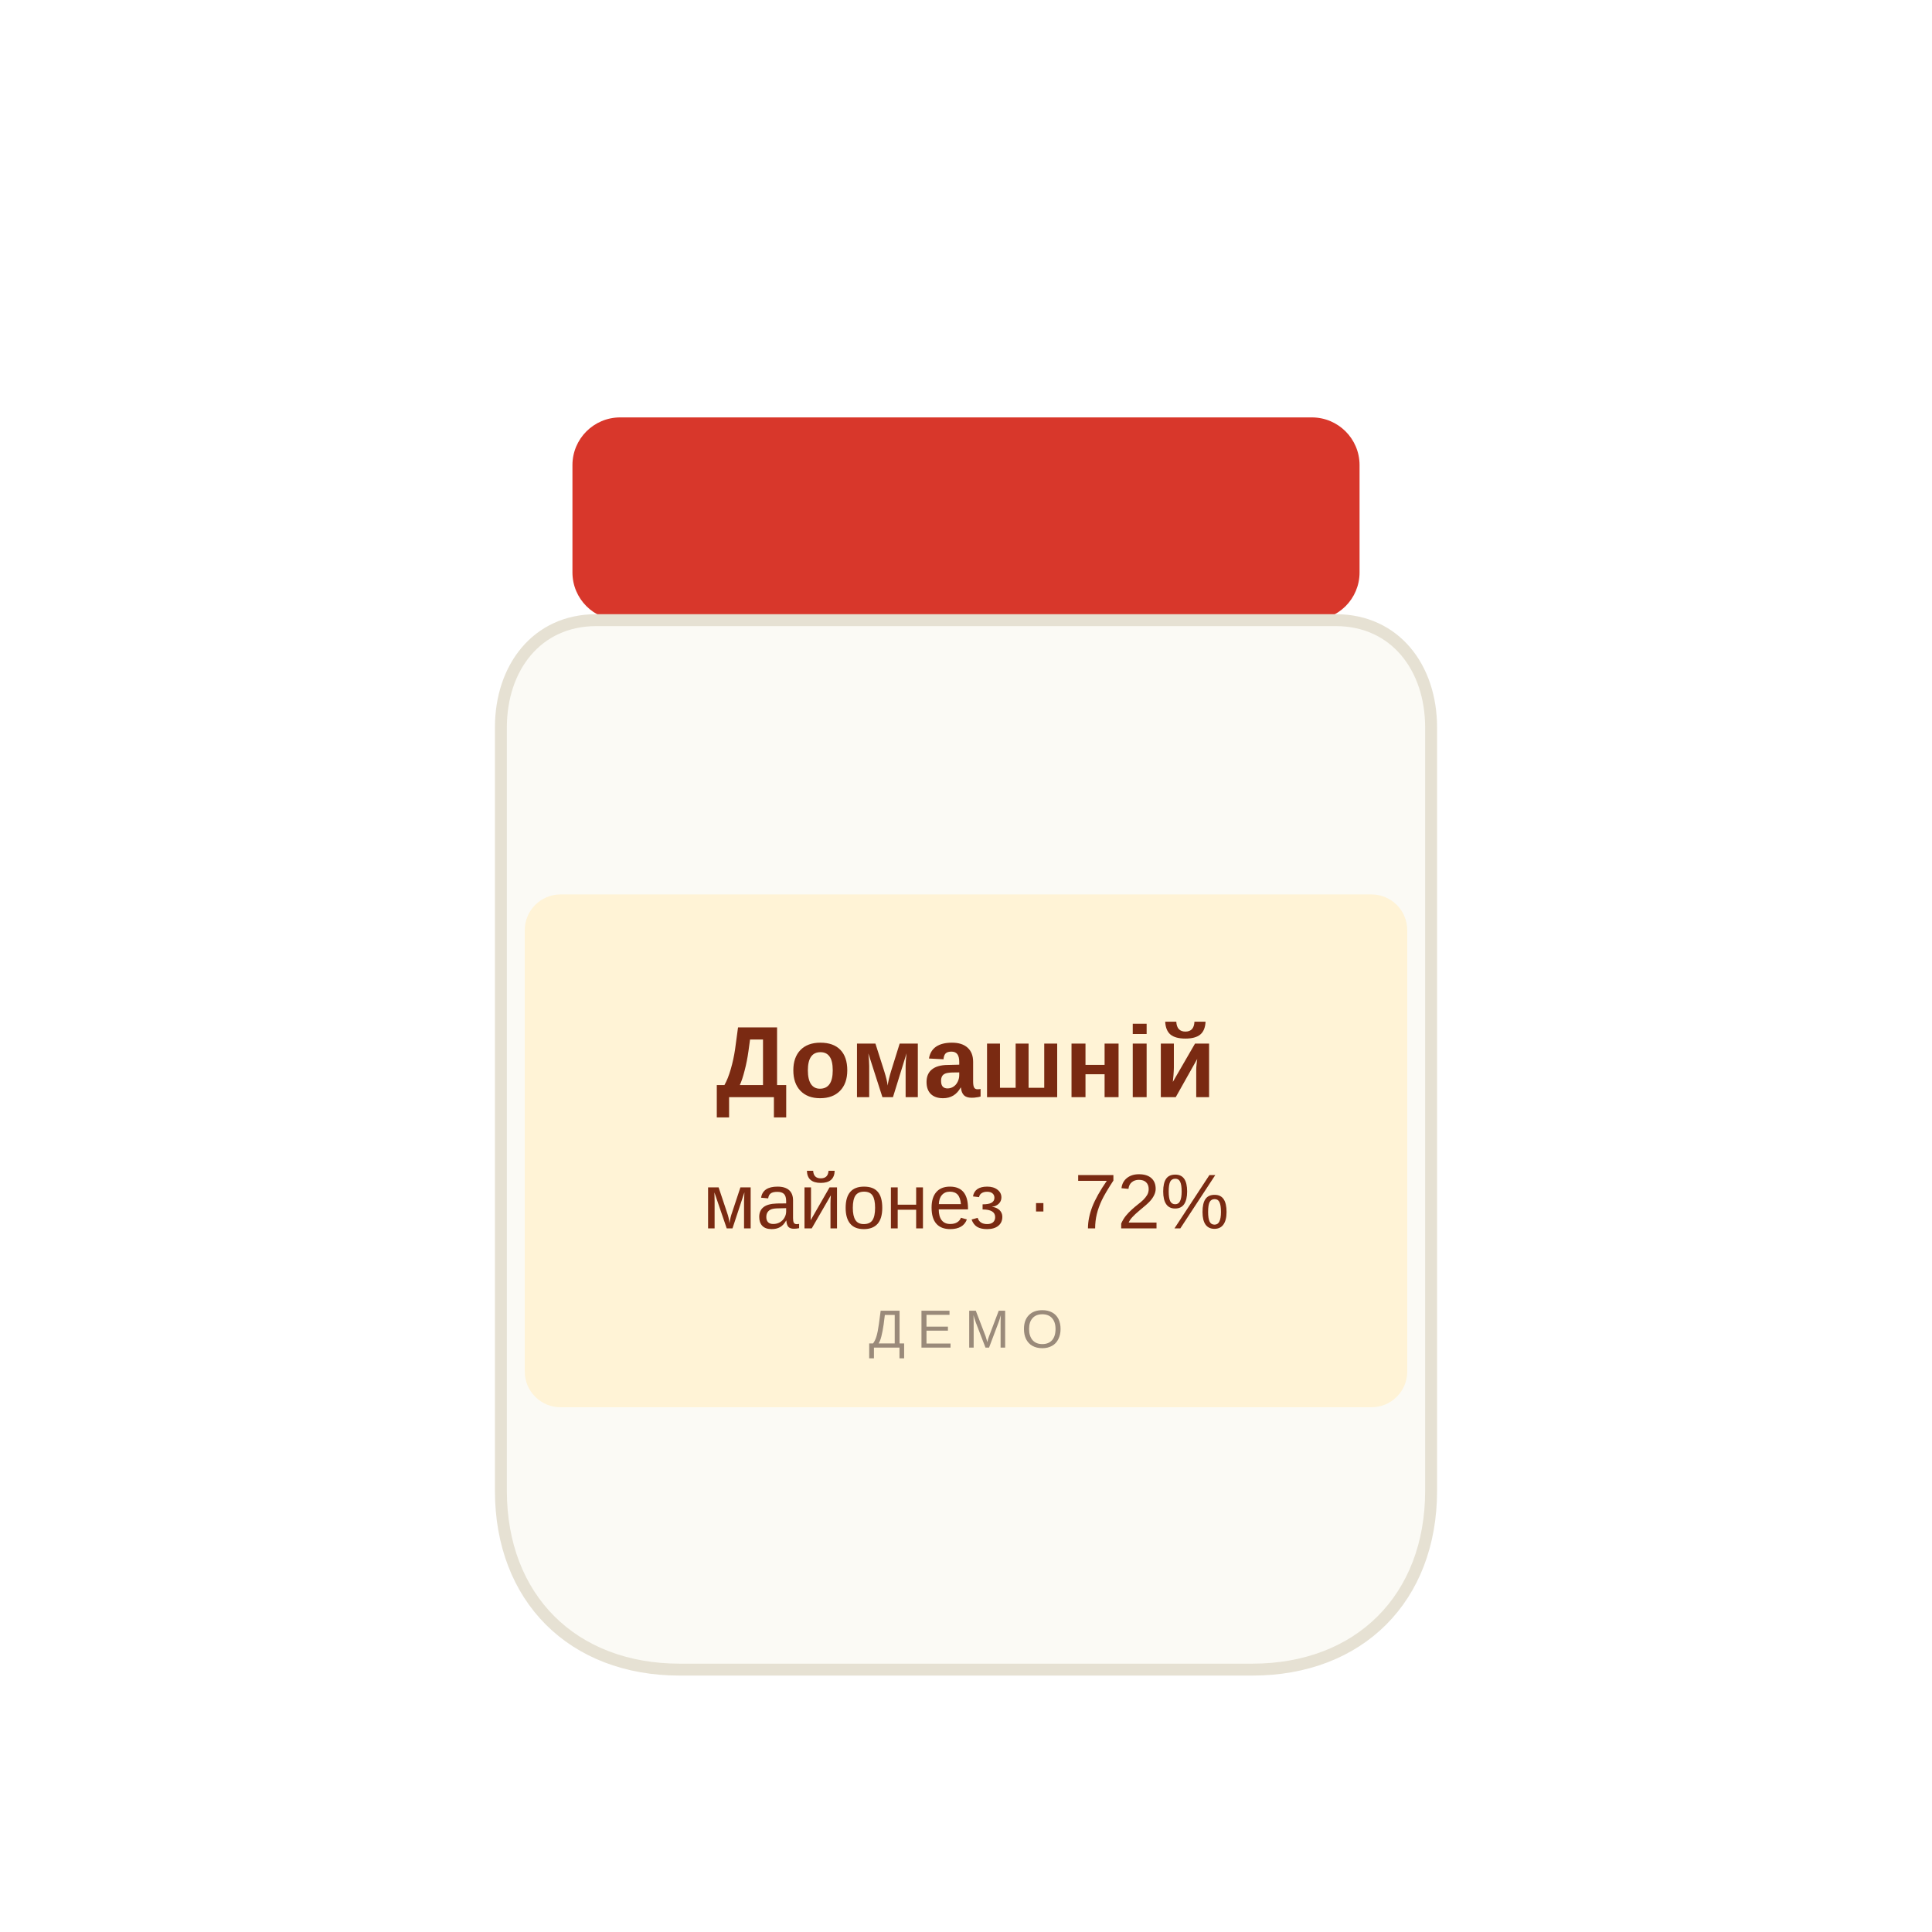
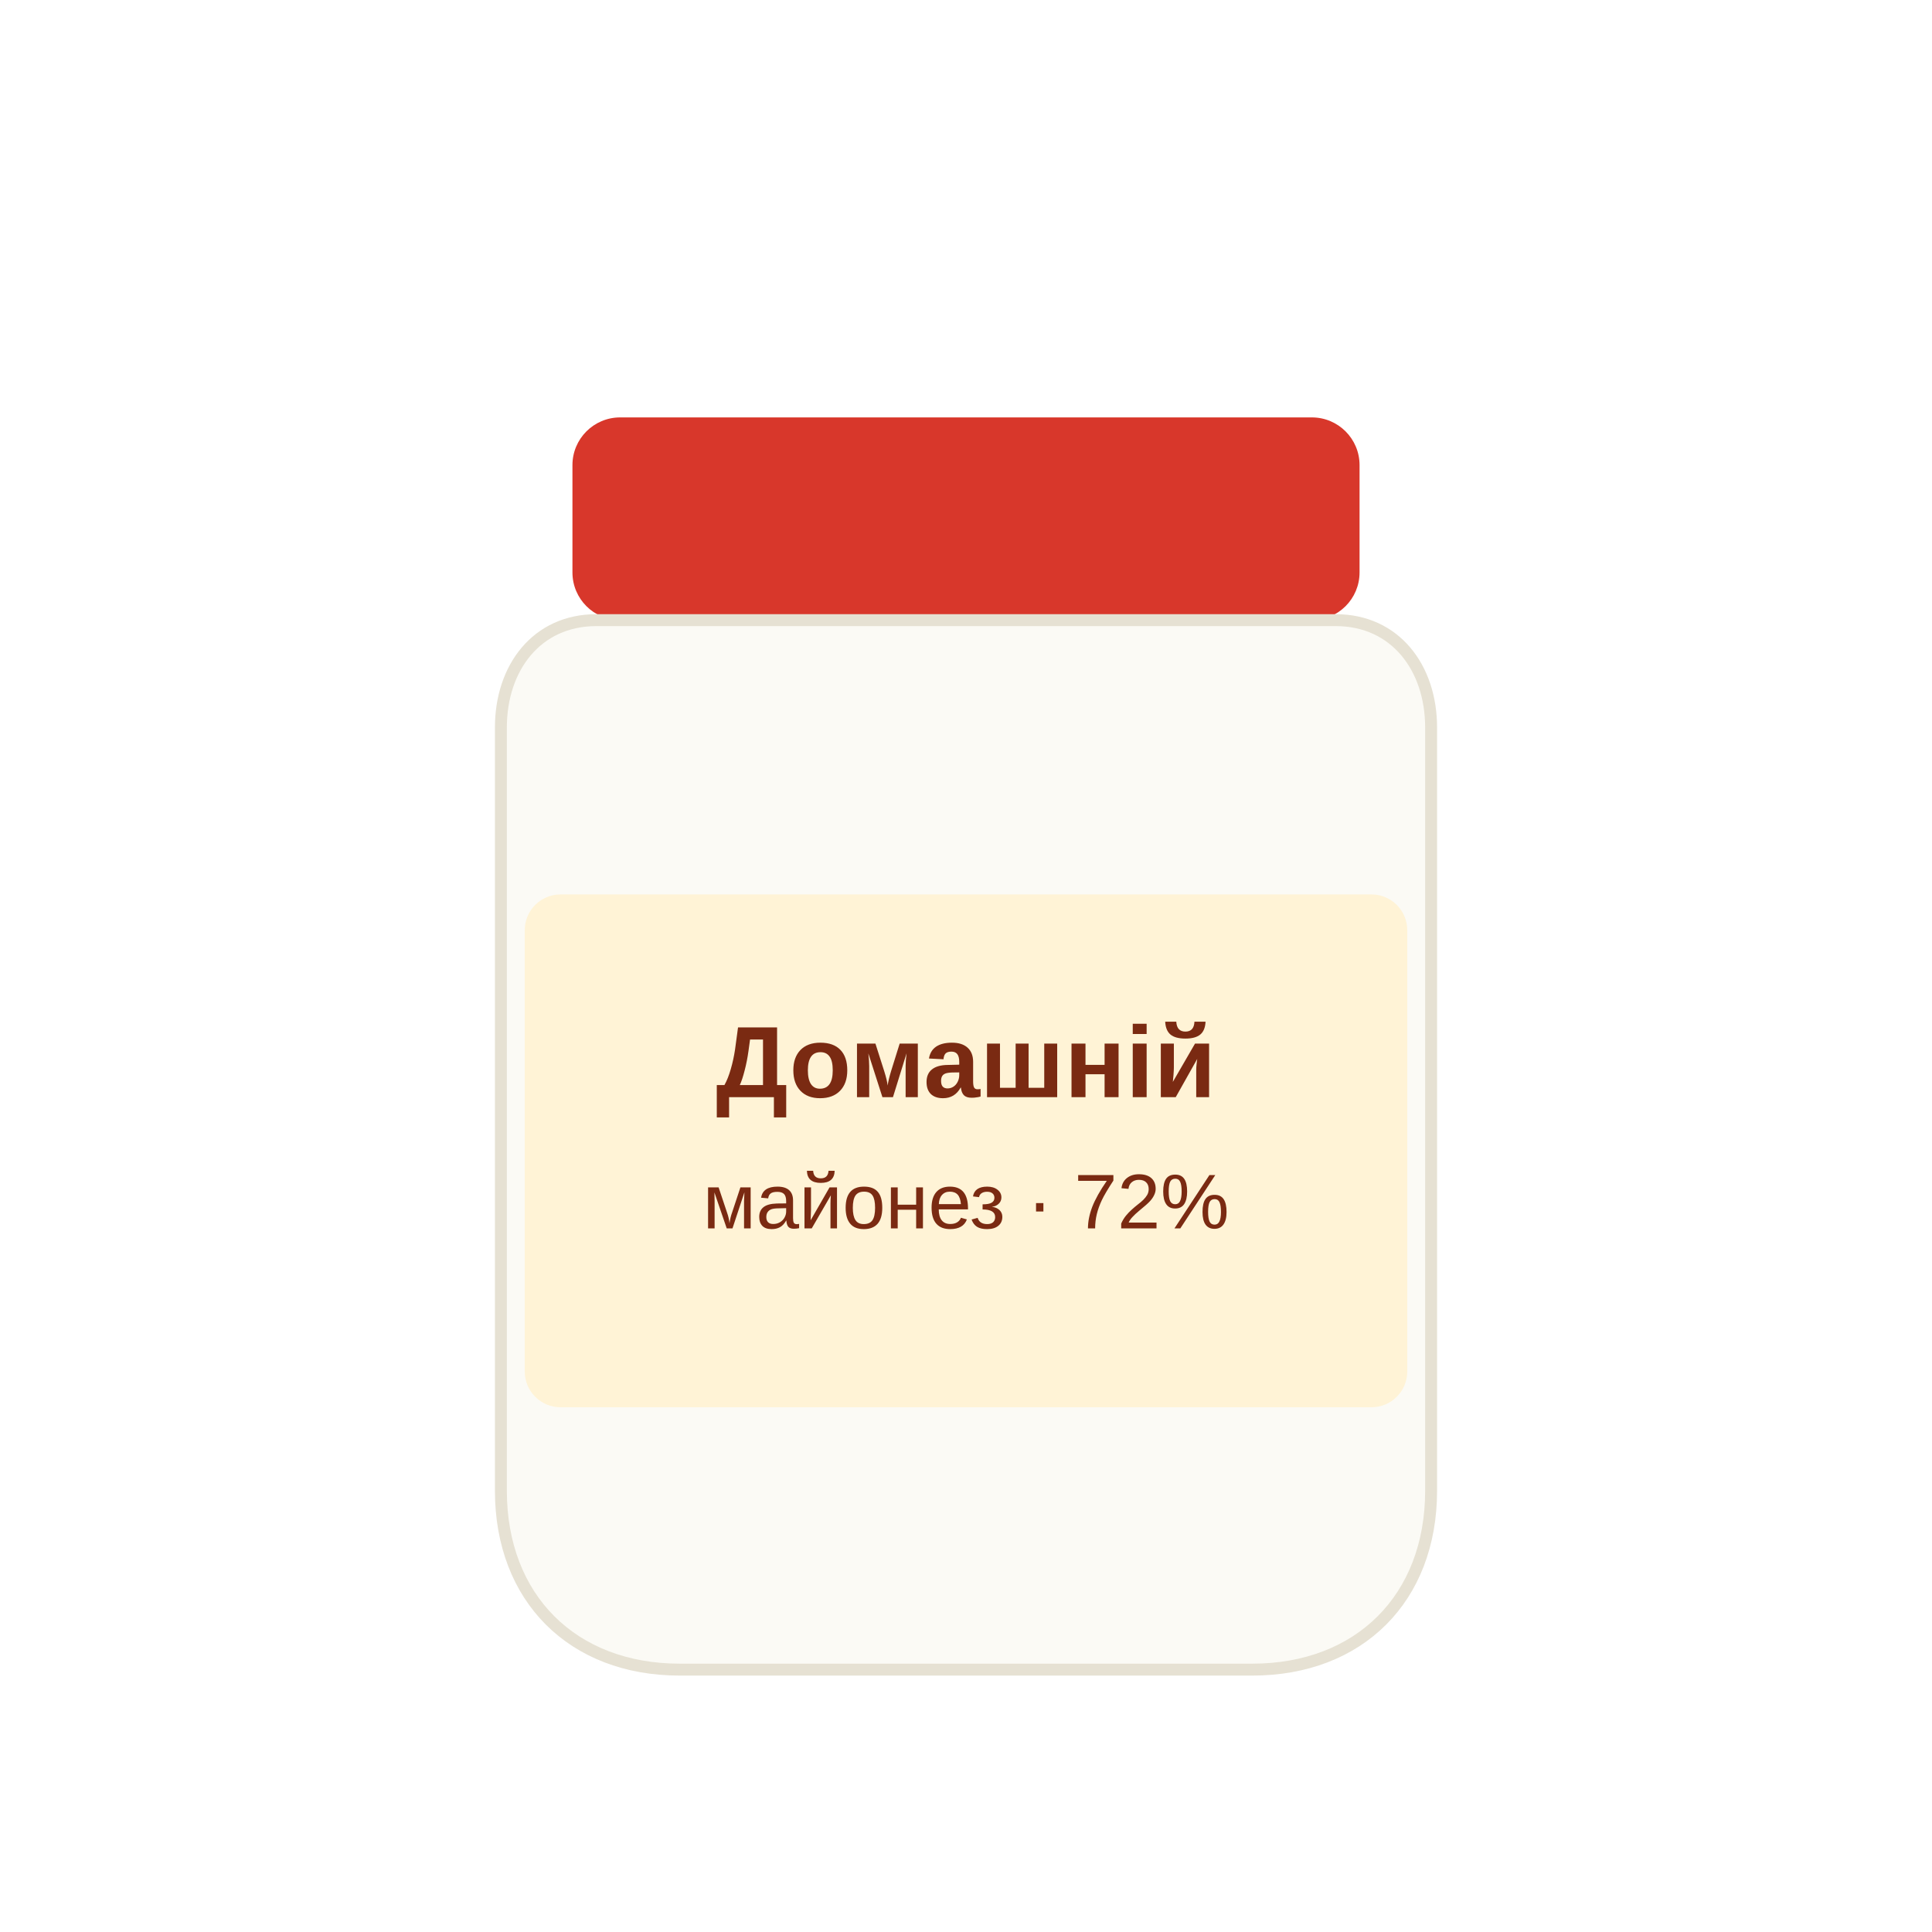
<svg xmlns="http://www.w3.org/2000/svg" viewBox="0 0 324 324" width="324" height="324">
  <rect width="324" height="324" fill="#fff" />
  <rect x="96" y="70" width="132" height="34" rx="8" fill="#d8372b" />
  <path d="M100 104h124c10 0 16 8 16 18v128c0 18-12 30-30 30H114c-18 0-30-12-30-30V122c0-10 6-18 16-18z" fill="#fbfaf5" stroke="#e6e1d3" stroke-width="2" />
  <rect x="88" y="150" width="148" height="86" rx="6" fill="#fff3d6" />
  <text x="162" y="184" text-anchor="middle" font-family="Arial, sans-serif" font-weight="700" font-size="17" fill="#7a2a12">Домашній</text>
  <text x="162" y="206" text-anchor="middle" font-family="Arial, sans-serif" font-size="13" fill="#7a2a12">майонез · 72%</text>
-   <text x="162" y="226" text-anchor="middle" font-family="Arial, sans-serif" font-size="9" letter-spacing="2" fill="#9a8a7a">ДЕМО</text>
</svg>
